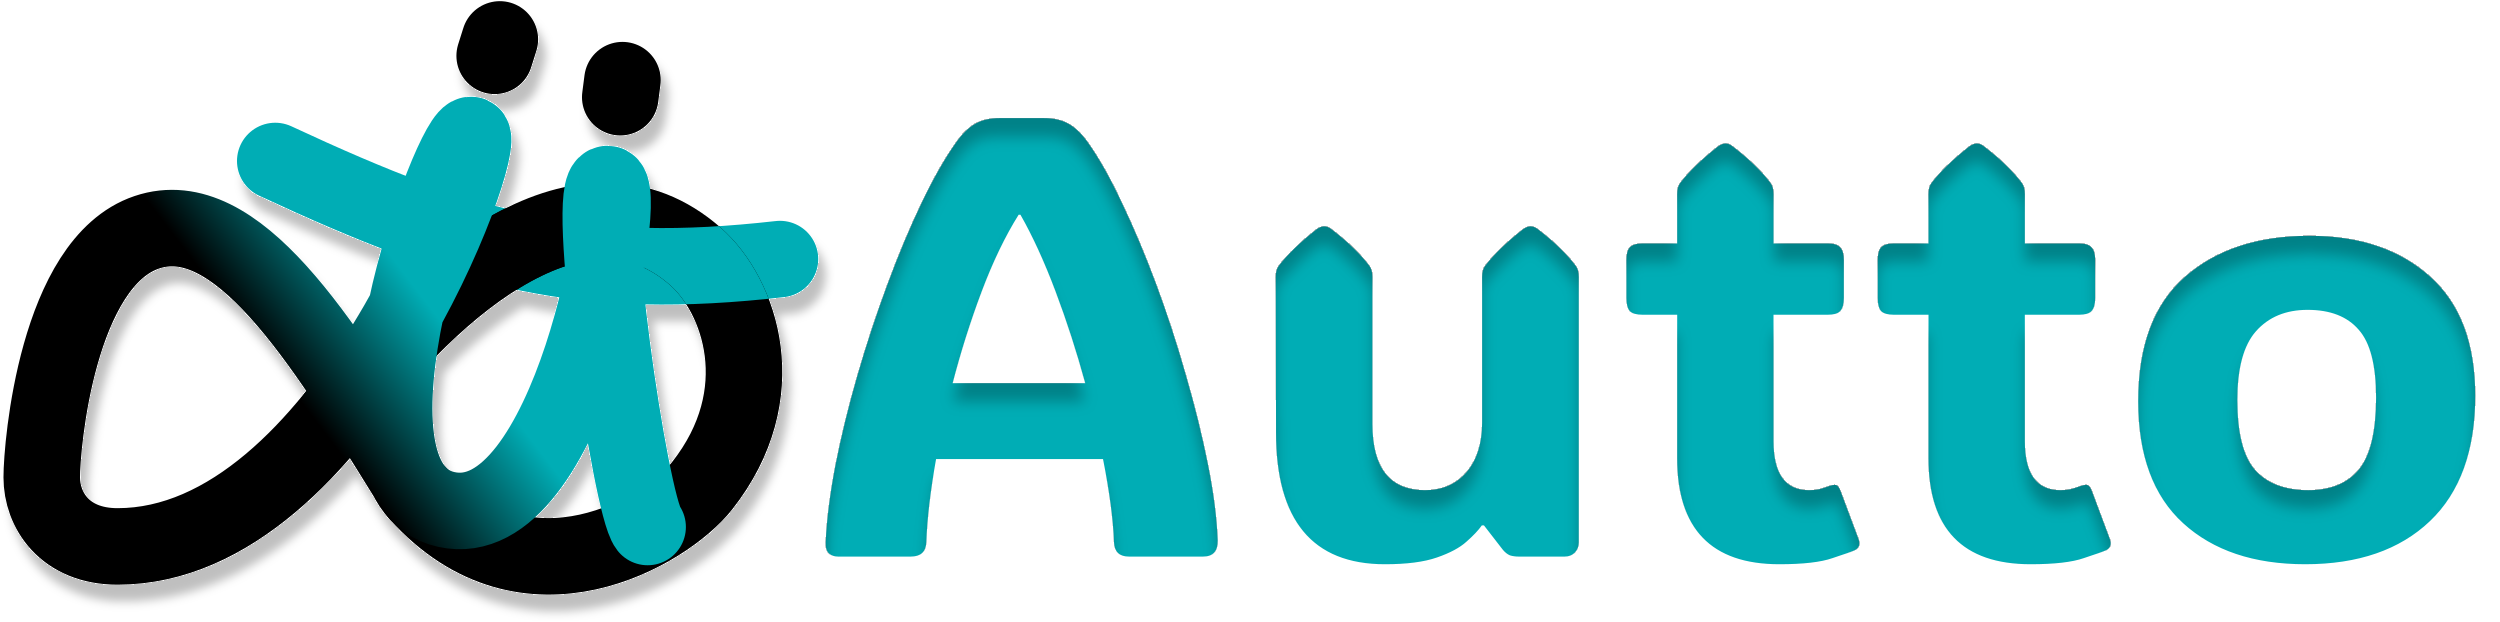
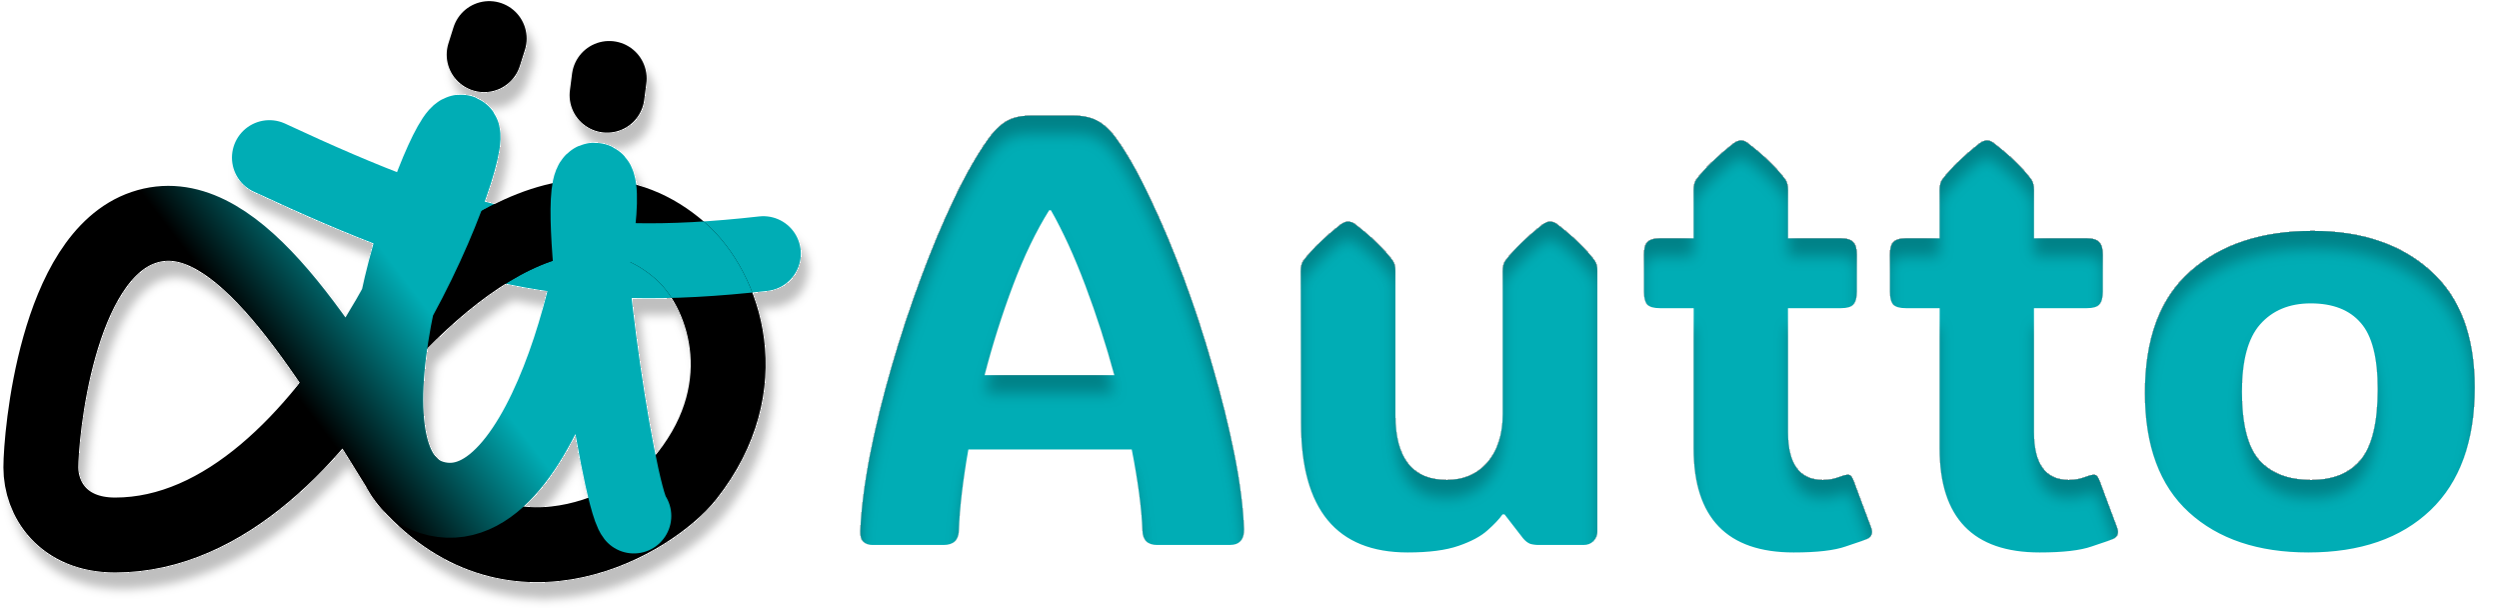
- <svg xmlns="http://www.w3.org/2000/svg" width="1078" height="268" viewBox="0 0 1078 268" fill="none">
+ <svg xmlns="http://www.w3.org/2000/svg" width="1101" height="268" viewBox="0 0 1101 268" fill="none">
  <g filter="url(#filter0_i_616_1481)">
-     <path d="M469.026 61.362C473.86 68.13 478.782 76.875 483.792 87.598C488.89 98.232 493.812 109.922 498.558 122.666C503.304 135.41 507.566 148.462 511.346 161.821C515.213 175.093 518.377 187.881 520.838 200.186C523.299 212.49 524.705 223.433 525.057 233.013C525.145 237.671 523.035 240 518.729 240H486.824C482.693 240 480.54 237.935 480.364 233.804C480.013 223.96 478.431 212.007 475.618 197.944H403.636C401.175 211.655 399.769 223.608 399.417 233.804C399.241 237.935 397 240 392.693 240H361.448C359.866 240 358.548 239.561 357.493 238.682C356.438 237.715 355.955 236.089 356.043 233.804C356.482 224.048 357.889 212.974 360.262 200.581C362.723 188.101 365.887 175.181 369.754 161.821C373.621 148.462 377.928 135.41 382.674 122.666C387.42 109.834 392.342 98.101 397.439 87.466C402.537 76.831 407.503 68.13 412.337 61.362C414.886 57.759 417.566 55.122 420.379 53.452C423.279 51.782 426.839 50.947 431.058 50.947H450.042C454.349 50.947 457.952 51.782 460.853 53.452C463.753 55.122 466.478 57.759 469.026 61.362ZM439.231 92.607C433.431 101.836 428.113 112.866 423.279 125.698C418.445 138.53 414.271 151.714 410.755 165.249H467.972C464.28 151.714 460.018 138.53 455.184 125.698C450.35 112.866 445.296 101.836 440.022 92.607H439.231ZM597.171 243.296C565.882 243.296 550.237 224.355 550.237 186.475L550.105 119.502C550.105 117.393 550.545 115.767 551.424 114.624C555.115 109.79 560.521 104.561 567.64 98.936C568.87 98.057 569.969 97.617 570.936 97.617C572.078 97.617 573.177 98.057 574.231 98.936C578.011 101.836 581.175 104.561 583.724 107.109C586.36 109.658 588.602 112.163 590.447 114.624C591.326 115.767 591.766 117.393 591.766 119.502V182.783C591.766 201.855 599.324 211.392 614.441 211.392C621.912 211.392 627.889 208.799 632.371 203.613C636.854 198.34 639.095 191.221 639.095 182.256V119.502C639.095 117.393 639.534 115.767 640.413 114.624C644.104 109.79 649.51 104.561 656.629 98.936C657.859 98.057 658.958 97.617 659.925 97.617C661.067 97.617 662.166 98.057 663.221 98.936C667 101.836 670.164 104.561 672.713 107.109C675.35 109.658 677.591 112.163 679.437 114.624C680.315 115.767 680.755 117.393 680.755 119.502V233.936C680.755 235.605 680.184 237.056 679.041 238.286C677.898 239.429 676.448 240 674.69 240H654.915C653.509 240 652.234 239.824 651.092 239.473C650.037 239.033 649.026 238.242 648.06 237.1L639.886 226.553H638.963C637.557 228.574 635.359 230.903 632.371 233.54C629.471 236.177 625.208 238.462 619.583 240.396C614.046 242.329 606.575 243.296 597.171 243.296ZM767.239 243.296C737.884 243.296 723.206 228.047 723.206 197.549V135.718H708.309C705.672 135.718 703.826 135.19 702.771 134.136C701.805 132.993 701.321 131.104 701.321 128.467V112.251C701.321 109.614 701.805 107.769 702.771 106.714C703.826 105.571 705.672 105 708.309 105H723.206V83.774C723.206 81.665 723.646 80.039 724.524 78.897C728.216 74.062 733.621 68.833 740.74 63.208C741.971 62.329 743.069 61.89 744.036 61.89C745.091 61.89 746.146 62.329 747.2 63.208C750.979 66.108 754.144 68.833 756.692 71.382C759.329 73.931 761.57 76.436 763.416 78.897C764.295 80.039 764.734 81.665 764.734 83.774V105H788.069C790.706 105 792.508 105.571 793.475 106.714C794.529 107.769 795.057 109.614 795.057 112.251V128.467C795.057 131.104 794.529 132.993 793.475 134.136C792.508 135.19 790.706 135.718 788.069 135.718H764.734V190.298C764.734 204.36 769.832 211.392 780.027 211.392C781.609 211.392 783.06 211.26 784.378 210.996C785.696 210.645 786.839 210.293 787.806 209.941C789.651 209.238 790.926 208.975 791.629 209.15C792.42 209.326 793.123 210.293 793.738 212.051L801.385 232.485C802.176 234.683 801.648 236.265 799.803 237.231C798.484 237.847 795.276 238.989 790.179 240.659C785.169 242.417 777.522 243.296 767.239 243.296ZM875.608 243.296C846.253 243.296 831.575 228.047 831.575 197.549V135.718H816.678C814.041 135.718 812.195 135.19 811.141 134.136C810.174 132.993 809.69 131.104 809.69 128.467V112.251C809.69 109.614 810.174 107.769 811.141 106.714C812.195 105.571 814.041 105 816.678 105H831.575V83.774C831.575 81.665 832.015 80.039 832.894 78.897C836.585 74.062 841.99 68.833 849.109 63.208C850.34 62.329 851.438 61.89 852.405 61.89C853.46 61.89 854.515 62.329 855.569 63.208C859.349 66.108 862.513 68.833 865.062 71.382C867.698 73.931 869.939 76.436 871.785 78.897C872.664 80.039 873.104 81.665 873.104 83.774V105H896.438C899.075 105 900.877 105.571 901.844 106.714C902.898 107.769 903.426 109.614 903.426 112.251V128.467C903.426 131.104 902.898 132.993 901.844 134.136C900.877 135.19 899.075 135.718 896.438 135.718H873.104V190.298C873.104 204.36 878.201 211.392 888.396 211.392C889.979 211.392 891.429 211.26 892.747 210.996C894.065 210.645 895.208 210.293 896.175 209.941C898.021 209.238 899.295 208.975 899.998 209.15C900.789 209.326 901.492 210.293 902.107 212.051L909.754 232.485C910.545 234.683 910.018 236.265 908.172 237.231C906.854 237.847 903.646 238.989 898.548 240.659C893.538 242.417 885.892 243.296 875.608 243.296ZM993.997 243.296C971.849 243.296 954.314 237.407 941.395 225.63C928.475 213.853 922.015 196.318 922.015 173.027C922.015 149.121 928.694 131.279 942.054 119.502C955.501 107.637 973.431 101.704 995.843 101.704C1017.46 101.704 1034.78 107.549 1047.79 119.238C1060.79 130.84 1067.3 147.979 1067.3 170.654C1067.3 194.297 1060.79 212.314 1047.79 224.707C1034.78 237.1 1016.85 243.296 993.997 243.296ZM995.315 211.392C1004.98 211.392 1012.28 208.403 1017.2 202.427C1022.12 196.362 1024.58 186.035 1024.58 171.445C1024.58 157.559 1022.08 147.803 1017.07 142.178C1012.15 136.465 1004.81 133.608 995.052 133.608C985.647 133.608 978.221 136.685 972.771 142.837C967.41 148.901 964.729 158.789 964.729 172.5C964.729 186.826 967.278 196.89 972.376 202.69C977.562 208.491 985.208 211.392 995.315 211.392Z" fill="#00ADB5" />
+     <path d="M492.026 61.362C496.86 68.13 501.782 76.875 506.792 87.598C511.89 98.232 516.812 109.922 521.558 122.666C526.304 135.41 530.566 148.462 534.346 161.821C538.213 175.093 541.377 187.881 543.838 200.186C546.299 212.49 547.705 223.433 548.057 233.013C548.145 237.671 546.035 240 541.729 240H509.824C505.693 240 503.54 237.935 503.364 233.804C503.013 223.96 501.431 212.007 498.618 197.944H426.636C424.175 211.655 422.769 223.608 422.417 233.804C422.241 237.935 420 240 415.693 240H384.448C382.866 240 381.548 239.561 380.493 238.682C379.438 237.715 378.955 236.089 379.043 233.804C379.482 224.048 380.889 212.974 383.262 200.581C385.723 188.101 388.887 175.181 392.754 161.821C396.621 148.462 400.928 135.41 405.674 122.666C410.42 109.834 415.342 98.101 420.439 87.466C425.537 76.831 430.503 68.13 435.337 61.362C437.886 57.759 440.566 55.122 443.379 53.452C446.279 51.782 449.839 50.947 454.058 50.947H473.042C477.349 50.947 480.952 51.782 483.853 53.452C486.753 55.122 489.478 57.759 492.026 61.362ZM462.231 92.607C456.431 101.836 451.113 112.866 446.279 125.698C441.445 138.53 437.271 151.714 433.755 165.249H490.972C487.28 151.714 483.018 138.53 478.184 125.698C473.35 112.866 468.296 101.836 463.022 92.607H462.231ZM620.171 243.296C588.882 243.296 573.237 224.355 573.237 186.475L573.105 119.502C573.105 117.393 573.545 115.767 574.424 114.624C578.115 109.79 583.521 104.561 590.64 98.936C591.87 98.057 592.969 97.617 593.936 97.617C595.078 97.617 596.177 98.057 597.231 98.936C601.011 101.836 604.175 104.561 606.724 107.109C609.36 109.658 611.602 112.163 613.447 114.624C614.326 115.767 614.766 117.393 614.766 119.502V182.783C614.766 201.855 622.324 211.392 637.441 211.392C644.912 211.392 650.889 208.799 655.371 203.613C659.854 198.34 662.095 191.221 662.095 182.256V119.502C662.095 117.393 662.534 115.767 663.413 114.624C667.104 109.79 672.51 104.561 679.629 98.936C680.859 98.057 681.958 97.617 682.925 97.617C684.067 97.617 685.166 98.057 686.221 98.936C690 101.836 693.164 104.561 695.713 107.109C698.35 109.658 700.591 112.163 702.437 114.624C703.315 115.767 703.755 117.393 703.755 119.502V233.936C703.755 235.605 703.184 237.056 702.041 238.286C700.898 239.429 699.448 240 697.69 240H677.915C676.509 240 675.234 239.824 674.092 239.473C673.037 239.033 672.026 238.242 671.06 237.1L662.886 226.553H661.963C660.557 228.574 658.359 230.903 655.371 233.54C652.471 236.177 648.208 238.462 642.583 240.396C637.046 242.329 629.575 243.296 620.171 243.296ZM790.239 243.296C760.884 243.296 746.206 228.047 746.206 197.549V135.718H731.309C728.672 135.718 726.826 135.19 725.771 134.136C724.805 132.993 724.321 131.104 724.321 128.467V112.251C724.321 109.614 724.805 107.769 725.771 106.714C726.826 105.571 728.672 105 731.309 105H746.206V83.774C746.206 81.665 746.646 80.039 747.524 78.897C751.216 74.062 756.621 68.833 763.74 63.208C764.971 62.329 766.069 61.89 767.036 61.89C768.091 61.89 769.146 62.329 770.2 63.208C773.979 66.108 777.144 68.833 779.692 71.382C782.329 73.931 784.57 76.436 786.416 78.897C787.295 80.039 787.734 81.665 787.734 83.774V105H811.069C813.706 105 815.508 105.571 816.475 106.714C817.529 107.769 818.057 109.614 818.057 112.251V128.467C818.057 131.104 817.529 132.993 816.475 134.136C815.508 135.19 813.706 135.718 811.069 135.718H787.734V190.298C787.734 204.36 792.832 211.392 803.027 211.392C804.609 211.392 806.06 211.26 807.378 210.996C808.696 210.645 809.839 210.293 810.806 209.941C812.651 209.238 813.926 208.975 814.629 209.15C815.42 209.326 816.123 210.293 816.738 212.051L824.385 232.485C825.176 234.683 824.648 236.265 822.803 237.231C821.484 237.847 818.276 238.989 813.179 240.659C808.169 242.417 800.522 243.296 790.239 243.296ZM898.608 243.296C869.253 243.296 854.575 228.047 854.575 197.549V135.718H839.678C837.041 135.718 835.195 135.19 834.141 134.136C833.174 132.993 832.69 131.104 832.69 128.467V112.251C832.69 109.614 833.174 107.769 834.141 106.714C835.195 105.571 837.041 105 839.678 105H854.575V83.774C854.575 81.665 855.015 80.039 855.894 78.897C859.585 74.062 864.99 68.833 872.109 63.208C873.34 62.329 874.438 61.89 875.405 61.89C876.46 61.89 877.515 62.329 878.569 63.208C882.349 66.108 885.513 68.833 888.062 71.382C890.698 73.931 892.939 76.436 894.785 78.897C895.664 80.039 896.104 81.665 896.104 83.774V105H919.438C922.075 105 923.877 105.571 924.844 106.714C925.898 107.769 926.426 109.614 926.426 112.251V128.467C926.426 131.104 925.898 132.993 924.844 134.136C923.877 135.19 922.075 135.718 919.438 135.718H896.104V190.298C896.104 204.36 901.201 211.392 911.396 211.392C912.979 211.392 914.429 211.26 915.747 210.996C917.065 210.645 918.208 210.293 919.175 209.941C921.021 209.238 922.295 208.975 922.998 209.15C923.789 209.326 924.492 210.293 925.107 212.051L932.754 232.485C933.545 234.683 933.018 236.265 931.172 237.231C929.854 237.847 926.646 238.989 921.548 240.659C916.538 242.417 908.892 243.296 898.608 243.296ZM1017 243.296C994.849 243.296 977.314 237.407 964.395 225.63C951.475 213.853 945.015 196.318 945.015 173.027C945.015 149.121 951.694 131.279 965.054 119.502C978.501 107.637 996.431 101.704 1018.84 101.704C1040.46 101.704 1057.78 107.549 1070.79 119.238C1083.79 130.84 1090.3 147.979 1090.3 170.654C1090.3 194.297 1083.79 212.314 1070.79 224.707C1057.78 237.1 1039.85 243.296 1017 243.296ZM1018.32 211.392C1027.98 211.392 1035.28 208.403 1040.2 202.427C1045.12 196.362 1047.58 186.035 1047.58 171.445C1047.58 157.559 1045.08 147.803 1040.07 142.178C1035.15 136.465 1027.81 133.608 1018.05 133.608C1008.65 133.608 1001.22 136.685 995.771 142.837C990.41 148.901 987.729 158.789 987.729 172.5C987.729 186.826 990.278 196.89 995.376 202.69C1000.56 208.491 1008.21 211.392 1018.32 211.392Z" fill="#00ADB5" />
  </g>
  <g filter="url(#filter1_d_616_1481)">
    <path d="M267.452 41.921L268.404 34.564" stroke="black" stroke-width="33" stroke-linecap="round" />
    <path d="M213.304 24.075L215.535 17" stroke="black" stroke-width="33" stroke-linecap="round" />
    <path d="M118.692 69.422C204.077 109.227 251.156 121.325 336.323 111.716" stroke="#00ADB5" stroke-width="33" stroke-linecap="round" />
    <path d="M143.807 180.548C189.097 118.903 252.419 69 299.806 110.516C319.085 127.406 334.065 169.769 302.742 209.483C287.563 228.728 227.258 265.258 180.29 212.838" stroke="black" stroke-width="33" stroke-linecap="round" />
    <mask id="mask0_616_1481" style="mask-type:alpha" maskUnits="userSpaceOnUse" x="267" y="76" width="86" height="56">
      <mask id="mask1_616_1481" style="mask-type:alpha" maskUnits="userSpaceOnUse" x="267" y="76" width="116" height="72">
        <rect x="267.098" y="76.549" width="114.903" height="70.451" fill="#D9D9D9" />
      </mask>
      <g mask="url(#mask1_616_1481)">
        <path d="M118.693 69.423C204.078 109.228 251.157 121.325 336.324 111.716" stroke="#00ADB5" stroke-width="33" stroke-linecap="round" />
      </g>
    </mask>
    <g mask="url(#mask0_616_1481)">
      <path d="M143.807 180.548C189.097 118.903 252.419 69 299.806 110.516C319.085 127.406 334.065 169.769 302.742 209.484C287.563 228.728 227.258 265.258 180.29 212.839" stroke="#00ADB5" stroke-width="33" stroke-linecap="round" />
    </g>
    <mask id="mask2_616_1481" style="mask-type:alpha" maskUnits="userSpaceOnUse" x="143" y="66" width="104" height="66">
      <mask id="mask3_616_1481" style="mask-type:alpha" maskUnits="userSpaceOnUse" x="143" y="66" width="104" height="75">
        <rect x="160.306" y="82.984" width="69.322" height="40.806" fill="#D9D9D9" stroke="black" stroke-width="33" />
      </mask>
      <g mask="url(#mask3_616_1481)">
        <path d="M118.692 69.423C204.077 109.228 251.156 121.325 336.323 111.716" stroke="black" stroke-width="33" stroke-linecap="round" />
      </g>
    </mask>
    <g mask="url(#mask2_616_1481)">
      <path d="M143.806 180.549C189.096 118.904 252.418 69 299.805 110.516C319.084 127.406 334.064 169.769 302.741 209.484C287.562 228.729 227.257 265.258 180.289 212.839" stroke="black" stroke-width="33" stroke-linecap="round" />
    </g>
    <mask id="mask4_616_1481" style="mask-type:alpha" maskUnits="userSpaceOnUse" x="123" y="76" width="90" height="120">
      <mask id="mask5_616_1481" style="mask-type:alpha" maskUnits="userSpaceOnUse" x="123" y="76" width="90" height="120">
        <rect x="140.177" y="93.049" width="55.903" height="86.097" fill="#D9D9D9" stroke="#00ADB5" stroke-width="33" />
      </mask>
      <g mask="url(#mask5_616_1481)">
        <path d="M175.471 205.849C138.567 146.301 101.868 87.171 63.288 100.171C24.707 113.171 17.999 192.011 17.999 205.849C17.999 219.687 27.644 235.623 50.707 235.623C147.66 235.623 211.319 61.742 203.352 58.236C195.384 54.73 139.612 207.945 192.45 219.687C245.289 231.429 272.337 79.343 261.957 79.343C251.578 79.343 271.81 217.871 279.255 227.236" stroke="#00ADB5" stroke-width="33" stroke-linecap="round" />
      </g>
    </mask>
    <g mask="url(#mask4_616_1481)">
      <path d="M143.806 180.548C189.096 118.903 252.418 69 299.805 110.516C319.084 127.406 334.064 169.769 302.741 209.484C287.562 228.728 227.257 265.258 180.289 212.839" stroke="black" stroke-width="33" stroke-linecap="round" />
    </g>
    <path d="M175.472 205.848C138.568 146.3 101.869 87.171 63.288 100.171C24.708 113.171 18 192.01 18 205.848C18 219.687 27.645 235.623 50.708 235.623C147.661 235.623 211.32 61.742 203.353 58.236C195.385 54.73 139.613 207.945 192.451 219.687C245.29 231.429 272.338 79.343 261.958 79.343C251.579 79.343 271.811 217.87 279.256 227.235" stroke="url(#paint0_linear_616_1481)" stroke-width="33" stroke-linecap="round" />
  </g>
  <defs>
-     <filter id="filter0_i_616_1481" x="355.911" y="50.947" width="711.387" height="198.349" filterUnits="userSpaceOnUse" color-interpolation-filters="sRGB">
+     <filter id="filter0_i_616_1481" x="378.911" y="50.947" width="711.387" height="198.349" filterUnits="userSpaceOnUse" color-interpolation-filters="sRGB">
      <feFlood flood-opacity="0" result="BackgroundImageFix" />
      <feBlend mode="normal" in="SourceGraphic" in2="BackgroundImageFix" result="shape" />
      <feColorMatrix in="SourceAlpha" type="matrix" values="0 0 0 0 0 0 0 0 0 0 0 0 0 0 0 0 0 0 127 0" result="hardAlpha" />
      <feOffset dy="8" />
      <feGaussianBlur stdDeviation="3" />
      <feComposite in2="hardAlpha" operator="arithmetic" k2="-1" k3="1" />
      <feColorMatrix type="matrix" values="0 0 0 0 0 0 0 0 0 0 0 0 0 0 0 0 0 0 0.25 0" />
      <feBlend mode="normal" in2="shape" result="effect1_innerShadow_616_1481" />
    </filter>
    <filter id="filter1_d_616_1481" x="0.5" y="0.496" width="359.325" height="266.889" filterUnits="userSpaceOnUse" color-interpolation-filters="sRGB">
      <feFlood flood-opacity="0" result="BackgroundImageFix" />
      <feColorMatrix in="SourceAlpha" type="matrix" values="0 0 0 0 0 0 0 0 0 0 0 0 0 0 0 0 0 0 127 0" result="hardAlpha" />
      <feOffset dx="3" dy="7" />
      <feGaussianBlur stdDeviation="2" />
      <feComposite in2="hardAlpha" operator="out" />
      <feColorMatrix type="matrix" values="0 0 0 0 0 0 0 0 0 0 0 0 0 0 0 0 0 0 0.25 0" />
      <feBlend mode="normal" in2="BackgroundImageFix" result="effect1_dropShadow_616_1481" />
      <feBlend mode="normal" in="SourceGraphic" in2="effect1_dropShadow_616_1481" result="shape" />
    </filter>
    <linearGradient id="paint0_linear_616_1481" x1="197.903" y1="98.355" x2="18" y2="235.903" gradientUnits="userSpaceOnUse">
      <stop offset="0.135" stop-color="#00ADB5" />
      <stop offset="0.44" />
      <stop offset="1" />
    </linearGradient>
  </defs>
</svg>
